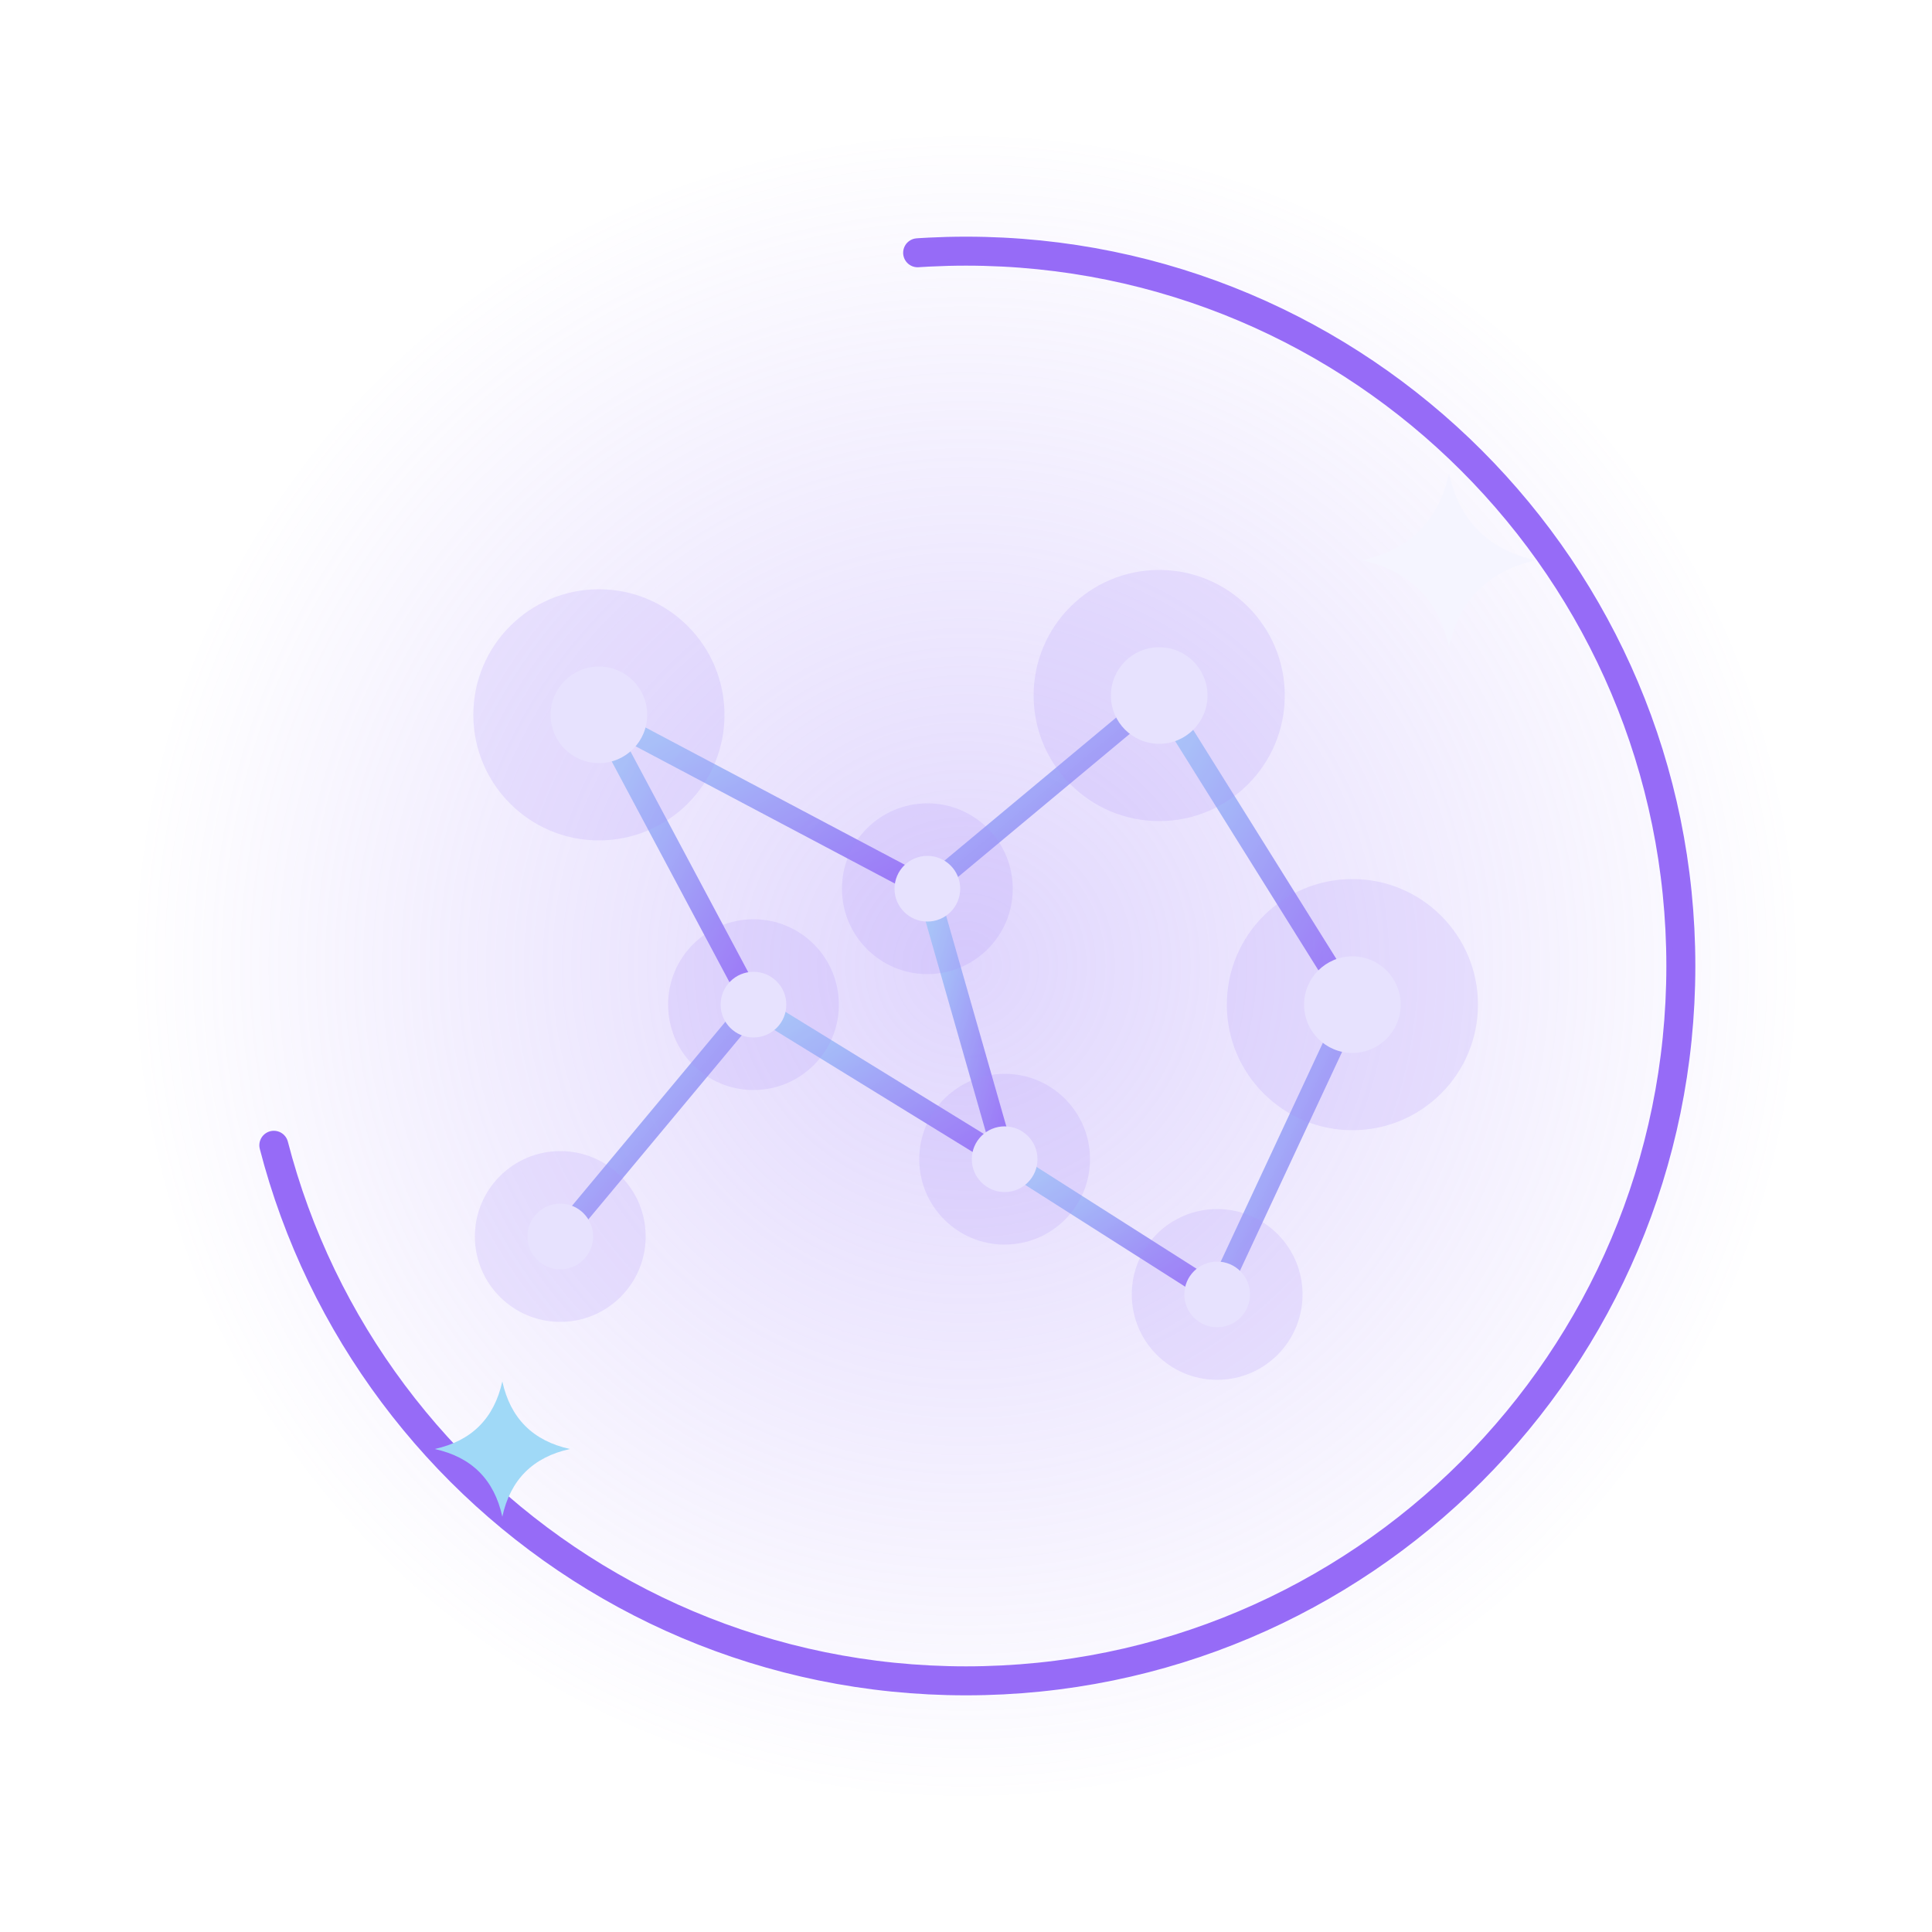
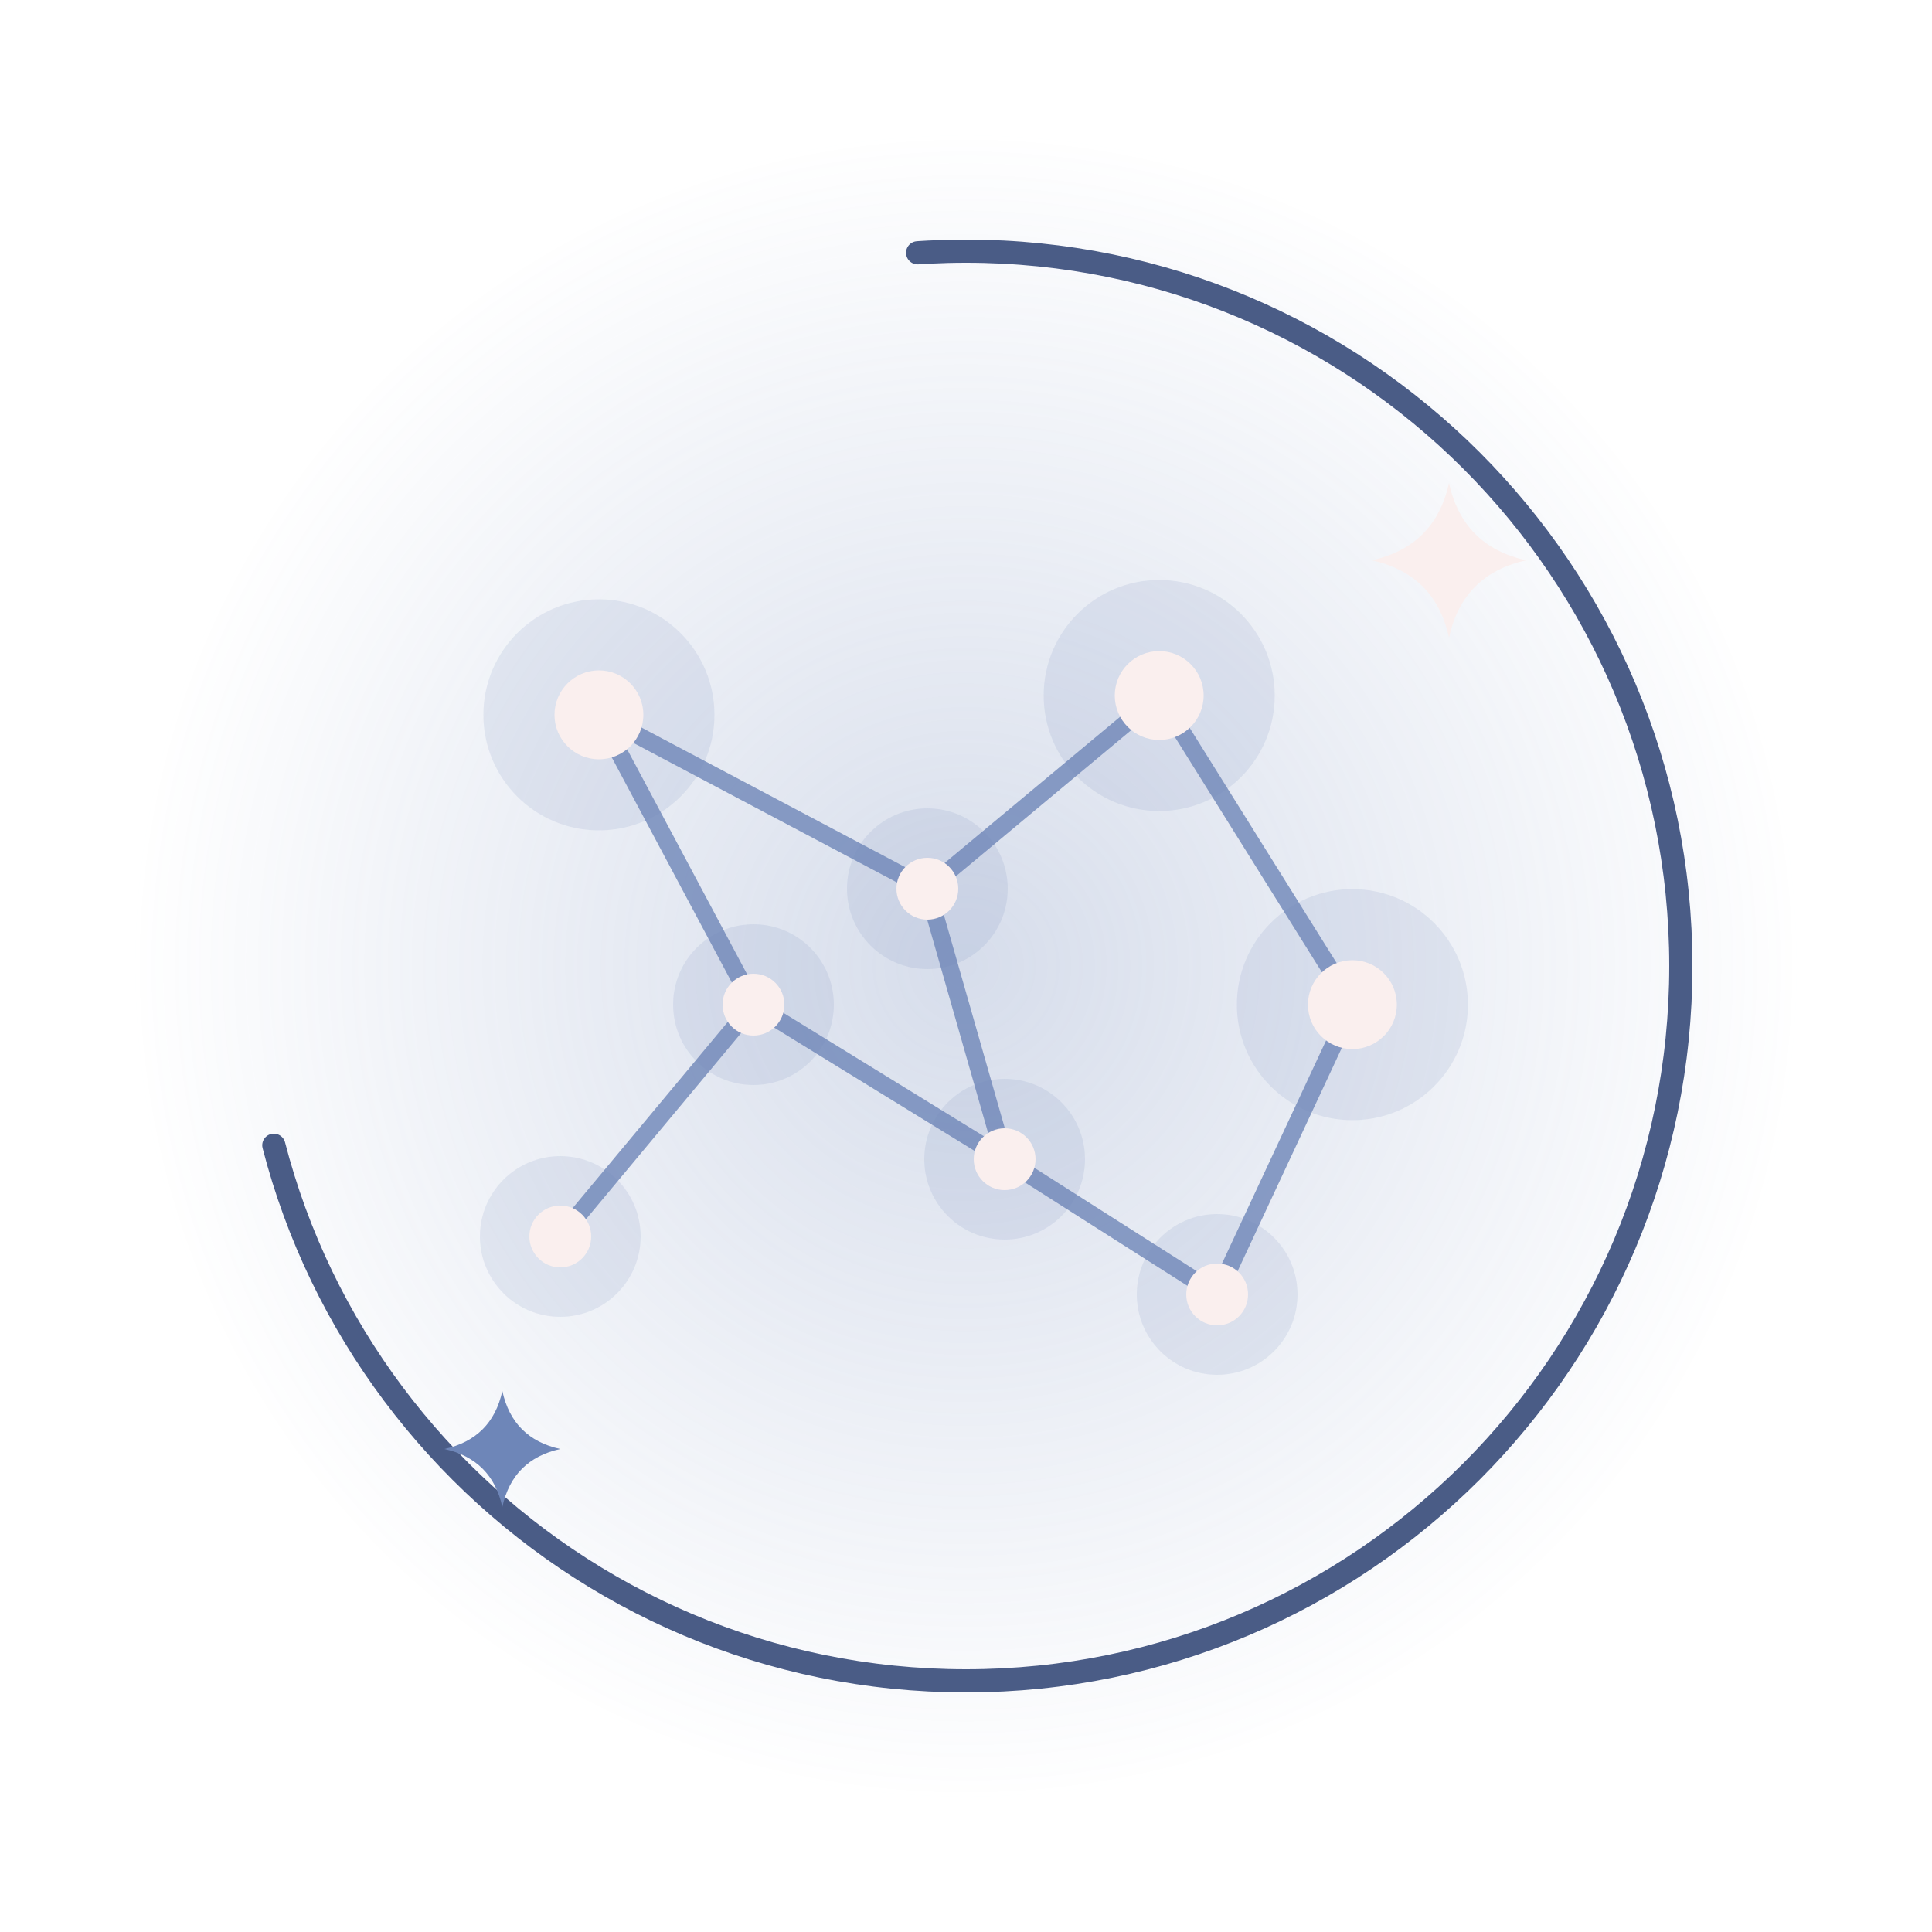
<svg xmlns="http://www.w3.org/2000/svg" viewBox="0 0 200 200" fill="none">
  <defs>
    <linearGradient id="g" x1="0" y1="0" x2="1" y2="1">
-       <stop offset="0%" stop-color="#A0D9F7" />
-       <stop offset="100%" stop-color="#8B5CF6" />
+       <stop offset="0%" stop-color="#6E86B8" />
+       <stop offset="100%" stop-color="#FAEFEE" />
    </linearGradient>
    <radialGradient id="glow" cx="50%" cy="50%" r="50%">
-       <stop offset="0%" stop-color="#A78BFA" stop-opacity=".35" />
-       <stop offset="100%" stop-color="#A78BFA" stop-opacity="0" />
+       <stop offset="0%" stop-color="#6E86B8" stop-opacity=".28" />
+       <stop offset="100%" stop-color="#6E86B8" stop-opacity="0" />
    </radialGradient>
  </defs>
  <circle cx="100" cy="100" r="86" fill="url(#glow)" />
-   <g stroke="url(#g)" stroke-width="2.2" opacity=".85">
+   <g stroke="#6E86B8" stroke-width="1.8" opacity=".8">
    <line x1="62" y1="74" x2="78" y2="104" />
    <line x1="78" y1="104" x2="58" y2="128" />
    <line x1="62" y1="74" x2="96" y2="92" />
    <line x1="96" y1="92" x2="120" y2="72" />
    <line x1="120" y1="72" x2="140" y2="104" />
    <line x1="140" y1="104" x2="126" y2="134" />
    <line x1="126" y1="134" x2="104" y2="120" />
    <line x1="104" y1="120" x2="96" y2="92" />
    <line x1="78" y1="104" x2="104" y2="120" />
  </g>
-   <circle cx="62" cy="74" r="5" fill="#F5F5FF" />
-   <circle cx="62" cy="74" r="13.0" fill="#A78BFA" opacity=".18" />
-   <circle cx="78" cy="104" r="3.4" fill="#F5F5FF" />
-   <circle cx="78" cy="104" r="8.84" fill="#A78BFA" opacity=".18" />
-   <circle cx="58" cy="128" r="3.4" fill="#F5F5FF" />
-   <circle cx="58" cy="128" r="8.84" fill="#A78BFA" opacity=".18" />
-   <circle cx="96" cy="92" r="3.4" fill="#F5F5FF" />
-   <circle cx="96" cy="92" r="8.84" fill="#A78BFA" opacity=".18" />
-   <circle cx="120" cy="72" r="5" fill="#F5F5FF" />
-   <circle cx="120" cy="72" r="13.0" fill="#A78BFA" opacity=".18" />
-   <circle cx="140" cy="104" r="5" fill="#F5F5FF" />
-   <circle cx="140" cy="104" r="13.0" fill="#A78BFA" opacity=".18" />
-   <circle cx="126" cy="134" r="3.4" fill="#F5F5FF" />
-   <circle cx="126" cy="134" r="8.84" fill="#A78BFA" opacity=".18" />
-   <circle cx="104" cy="120" r="3.4" fill="#F5F5FF" />
-   <circle cx="104" cy="120" r="8.84" fill="#A78BFA" opacity=".18" />
-   <circle cx="100" cy="100" r="74" stroke="#8B5CF6" stroke-width="3" stroke-dasharray="330 130" stroke-linecap="round" opacity=".9" transform="rotate(-90 100 100)" />
-   <path d="M150 49 Q151.62 56.38 159 58 Q151.62 59.62 150 67 Q148.38 59.62 141 58 Q148.38 56.38 150 49 Z" fill="#F5F5FF" opacity="1" />
-   <path d="M52 143 Q53.26 148.74 59 150 Q53.26 151.26 52 157 Q50.74 151.26 45 150 Q50.74 148.74 52 143 Z" fill="#A0D9F7" opacity="1" />
+   <circle cx="62" cy="74" r="11.96" fill="#6E86B8" opacity=".14" />
+   <circle cx="62" cy="74" r="4.6" fill="#FAEFEE" />
+   <circle cx="78" cy="104" r="8.32" fill="#6E86B8" opacity=".14" />
+   <circle cx="78" cy="104" r="3.2" fill="#FAEFEE" />
+   <circle cx="58" cy="128" r="8.32" fill="#6E86B8" opacity=".14" />
+   <circle cx="58" cy="128" r="3.2" fill="#FAEFEE" />
+   <circle cx="96" cy="92" r="8.32" fill="#6E86B8" opacity=".14" />
+   <circle cx="96" cy="92" r="3.2" fill="#FAEFEE" />
+   <circle cx="120" cy="72" r="11.96" fill="#6E86B8" opacity=".14" />
+   <circle cx="120" cy="72" r="4.6" fill="#FAEFEE" />
+   <circle cx="140" cy="104" r="11.96" fill="#6E86B8" opacity=".14" />
+   <circle cx="140" cy="104" r="4.6" fill="#FAEFEE" />
+   <circle cx="126" cy="134" r="8.32" fill="#6E86B8" opacity=".14" />
+   <circle cx="126" cy="134" r="3.2" fill="#FAEFEE" />
+   <circle cx="104" cy="120" r="8.32" fill="#6E86B8" opacity=".14" />
+   <circle cx="104" cy="120" r="3.2" fill="#FAEFEE" />
+   <circle cx="100" cy="100" r="74" stroke="#4A5C86" stroke-width="2.4" stroke-dasharray="330 130" stroke-linecap="round" transform="rotate(-90 100 100)" />
+   <path d="M150 50 Q151.44 56.56 158 58 Q151.44 59.44 150 66 Q148.56 59.44 142 58 Q148.56 56.56 150 50 Z" fill="#FAEFEE" opacity="1" />
+   <path d="M52 144 Q53.08 148.92 58 150 Q53.08 151.08 52 156 Q50.92 151.08 46 150 Q50.92 148.92 52 144 Z" fill="#6E86B8" opacity="1" />
</svg>
